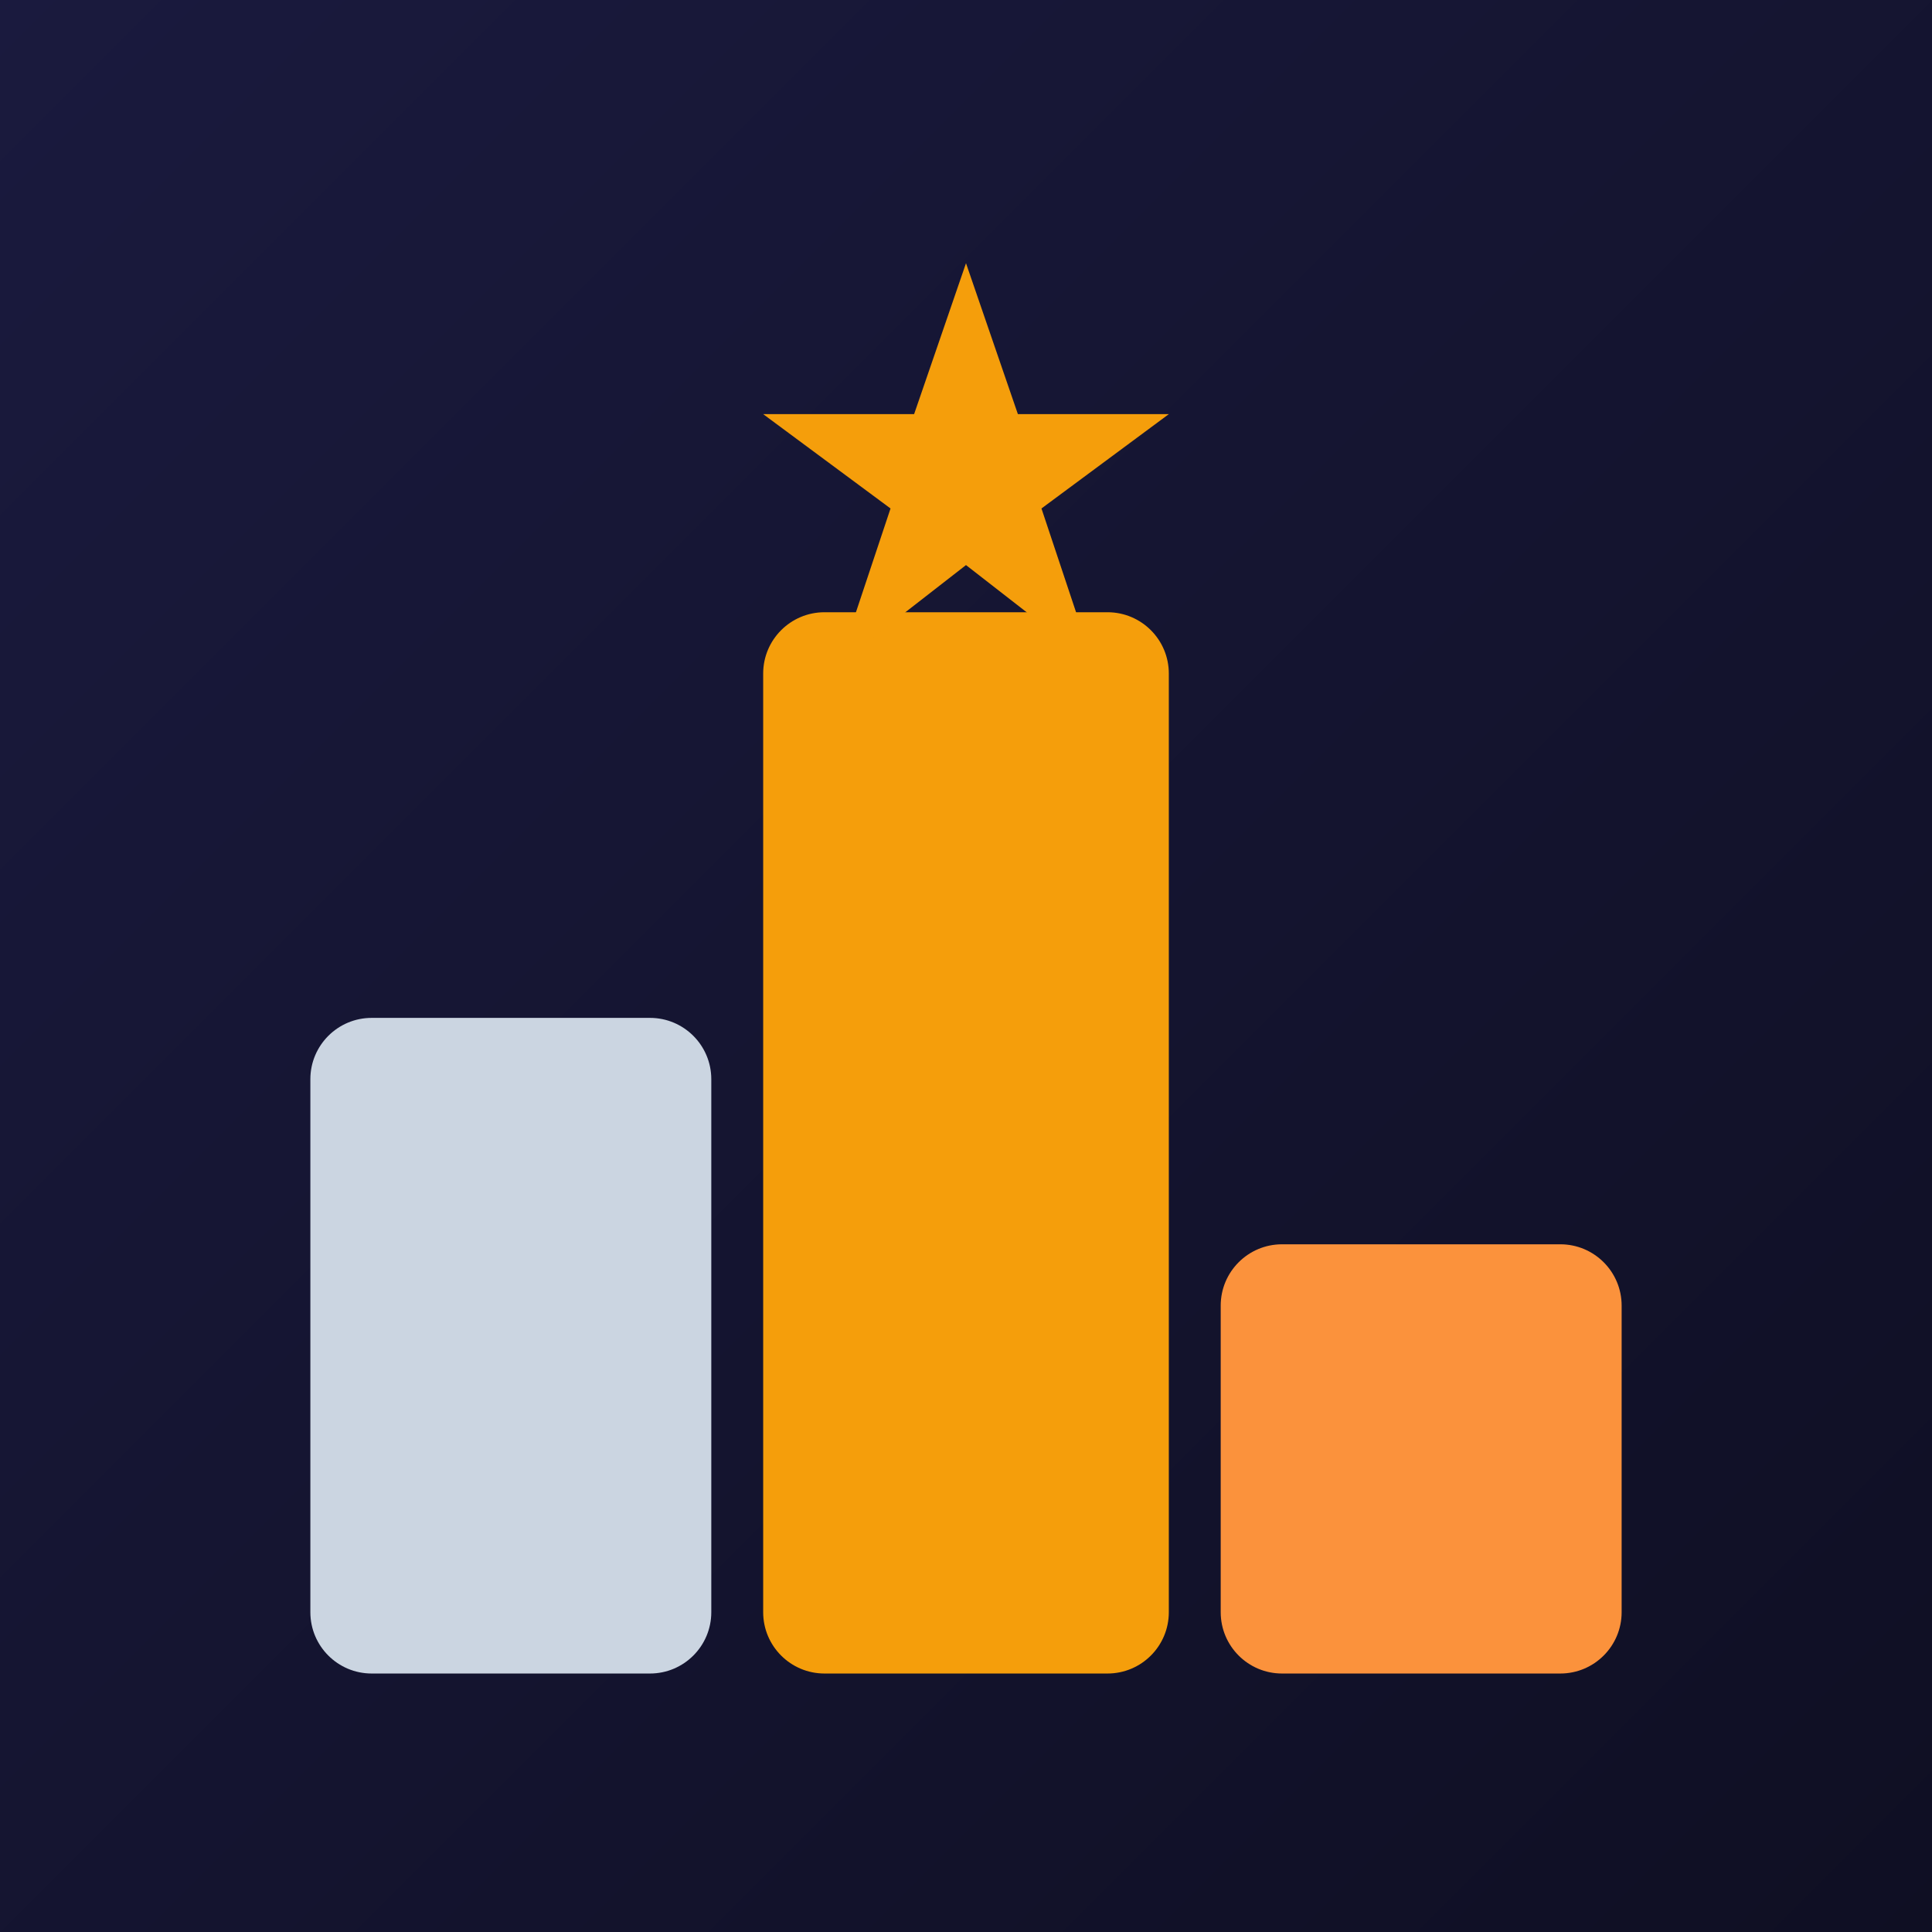
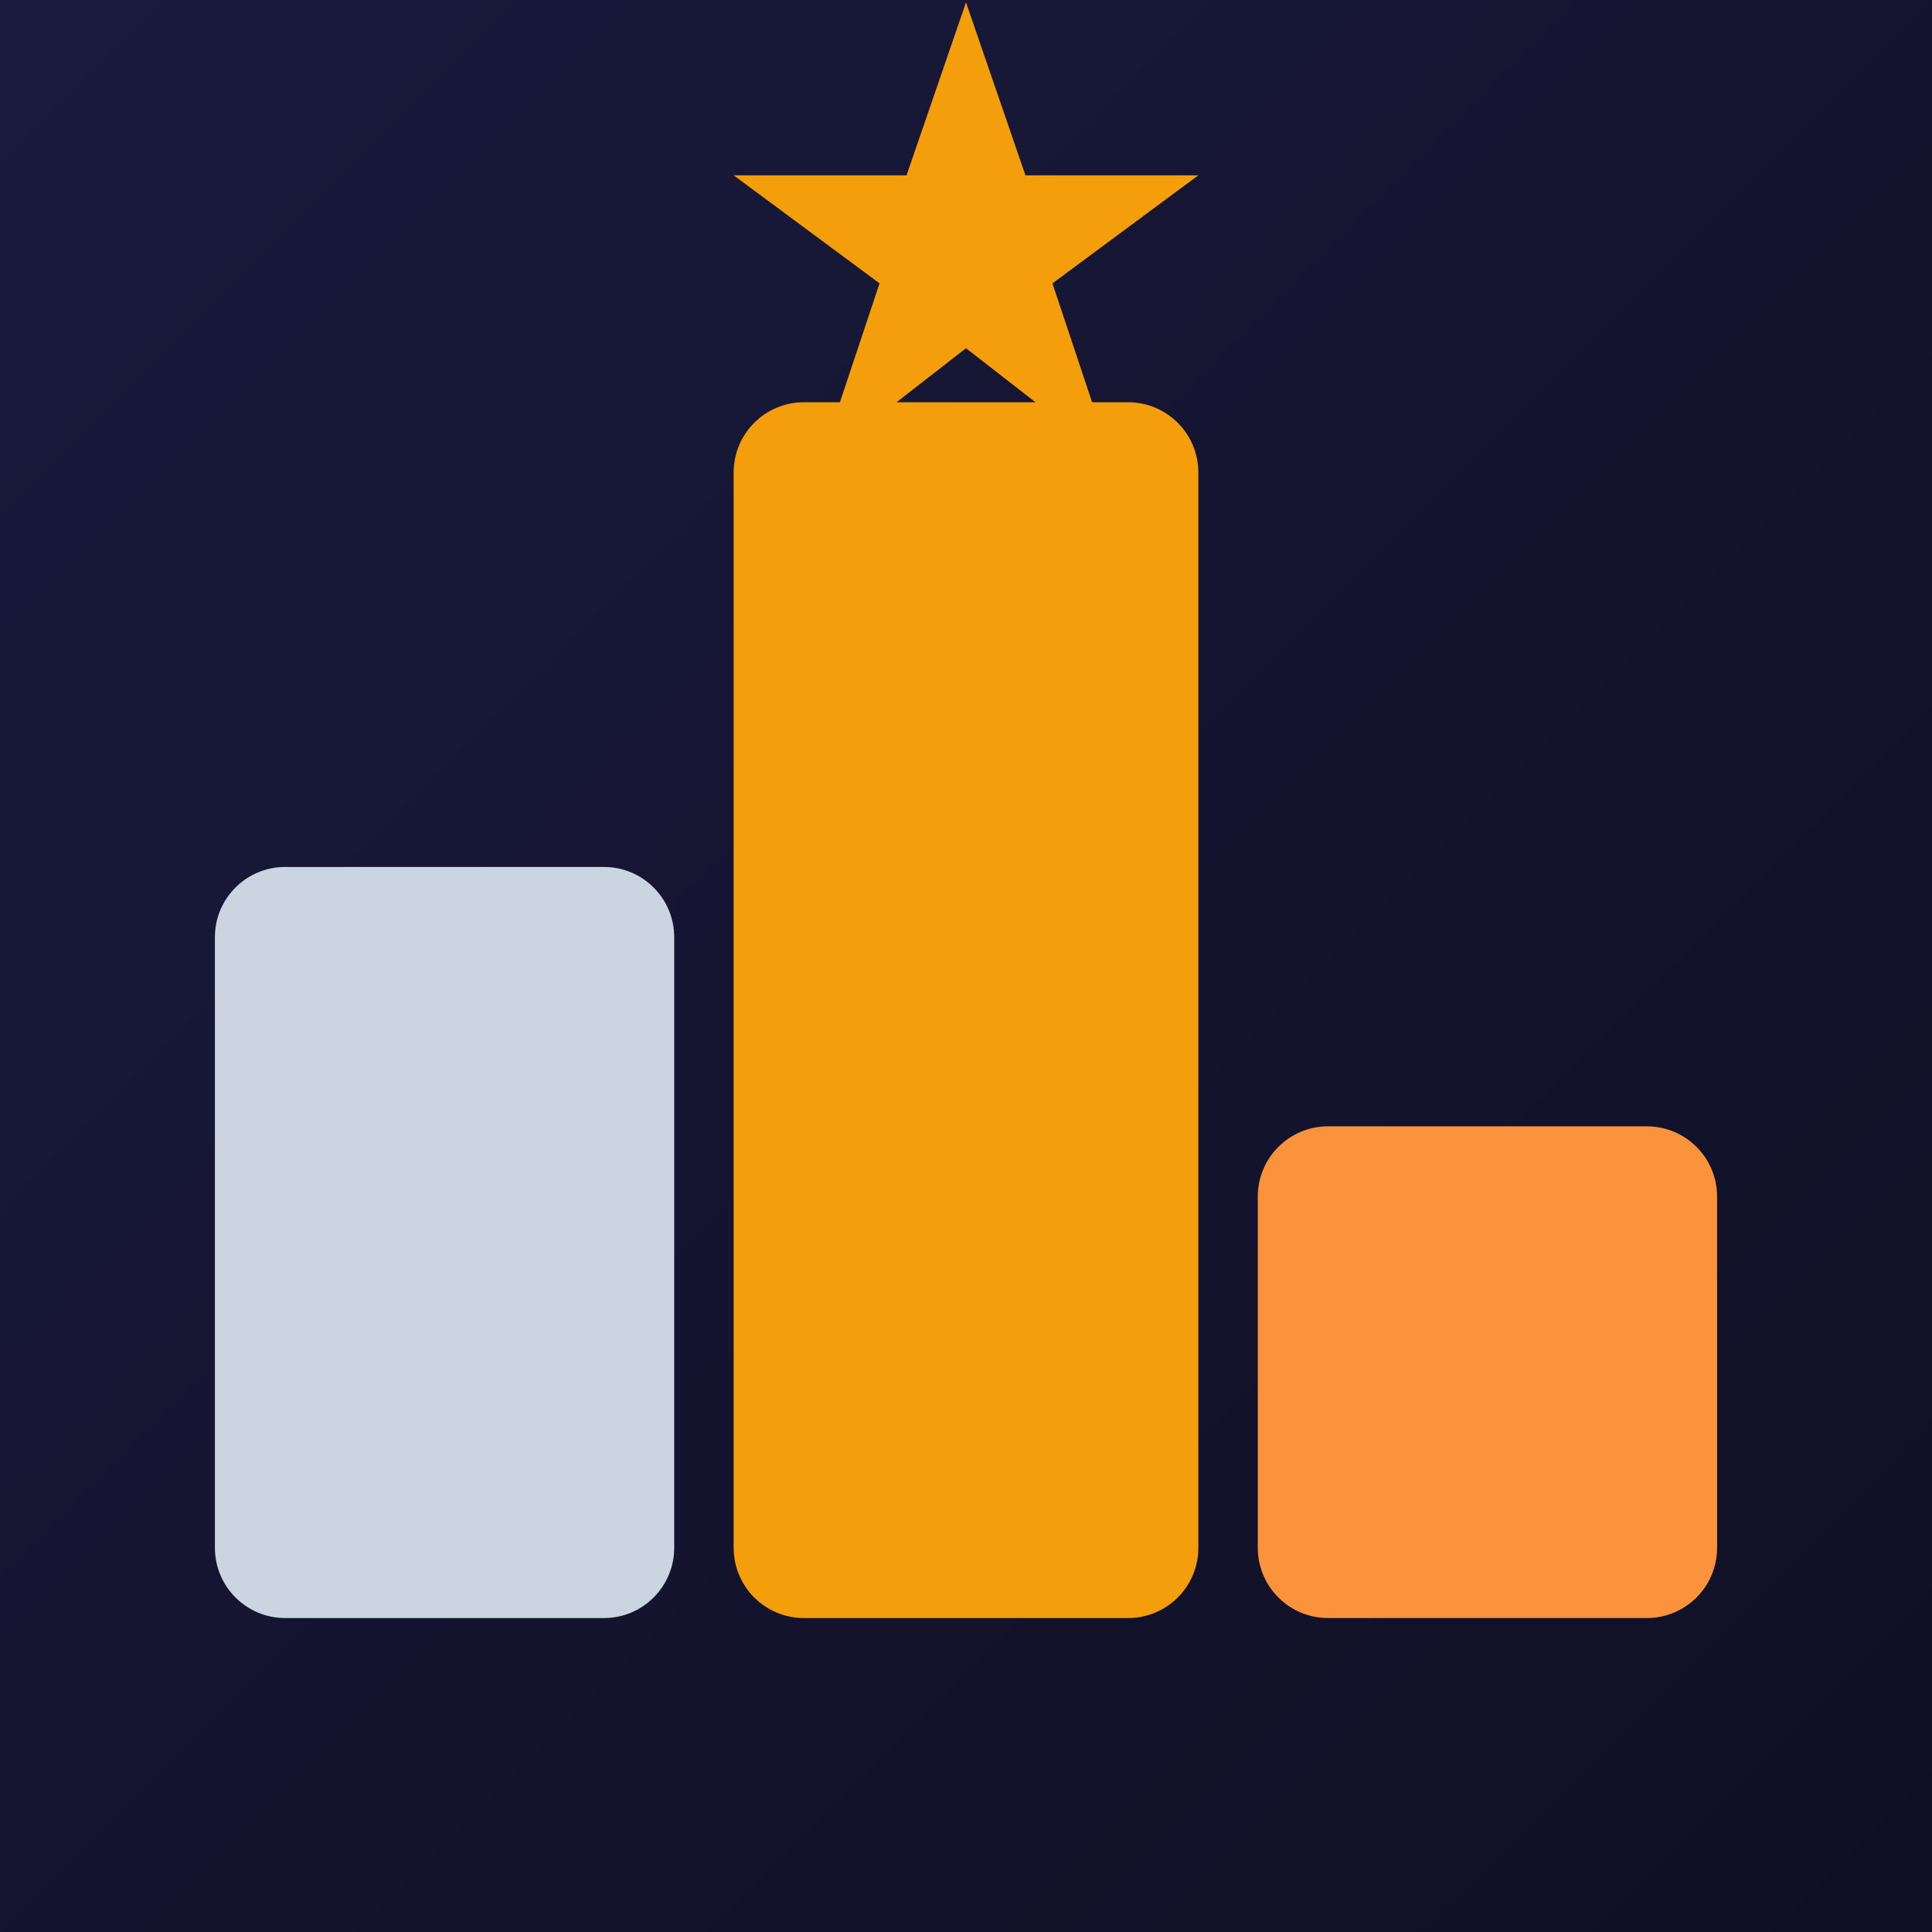
<svg xmlns="http://www.w3.org/2000/svg" viewBox="0 0 512 512" width="512" height="512">
  <defs>
    <linearGradient id="bg" x1="0" y1="0" x2="1" y2="1">
      <stop offset="0%" stop-color="#1a1a3e" />
      <stop offset="100%" stop-color="#0f0f23" />
    </linearGradient>
  </defs>
  <rect width="512" height="512" fill="url(#bg)" />
-   <g transform="translate(256,256) scale(1.25) translate(-256,-256)">
+   <g transform="translate(256,214.00) scale(1.432) translate(-256,-256)">
    <rect x="117" y="267" width="85" height="139" rx="13" fill="#CBD5E1" />
    <rect x="213" y="181" width="86" height="225" rx="13" fill="#F59E0B" />
    <rect x="310" y="315" width="85" height="91" rx="13" fill="#FB923C" />
    <path d="M 256 107 L 267 139 L 299 139 L 272 159 L 283 192 L 256 171 L 229 192 L 240 159 L 213 139 L 245 139 Z" fill="#F59E0B" />
  </g>
</svg>
